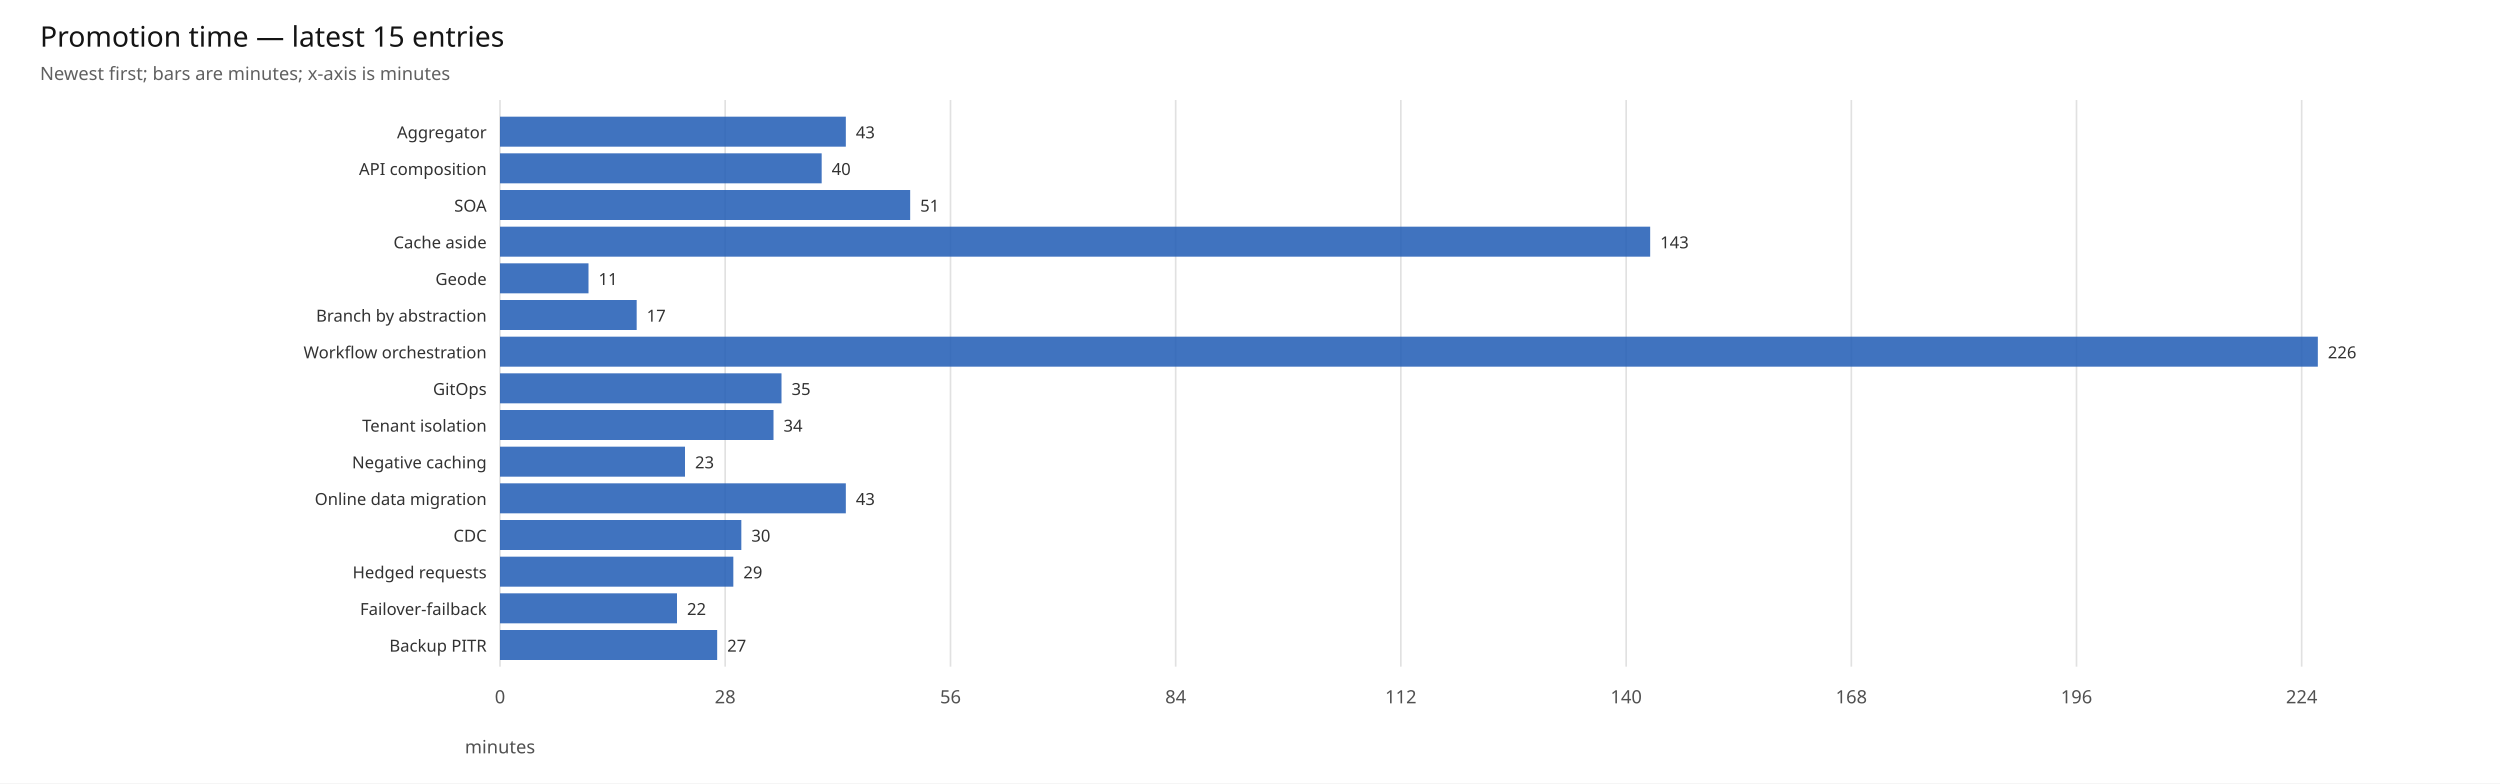
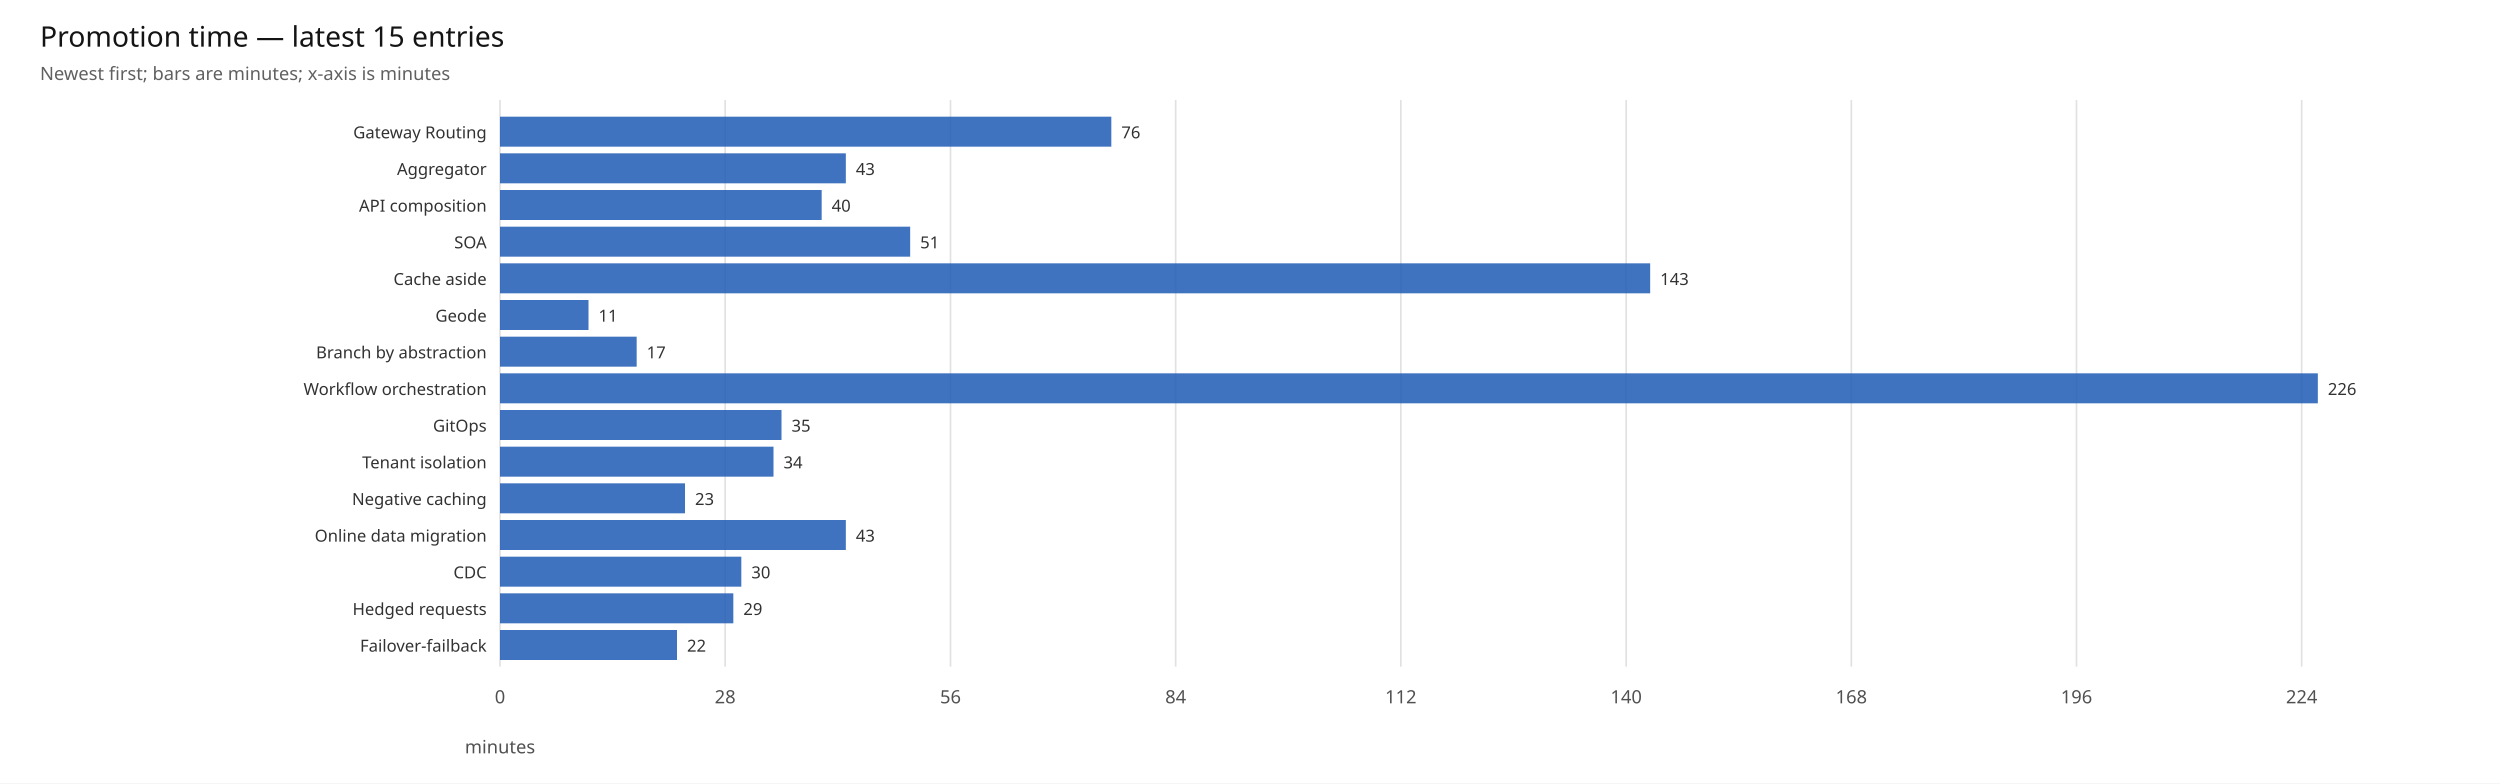
<svg xmlns="http://www.w3.org/2000/svg" width="1500" height="470" viewBox="0 0 1500 470">
  <rect width="100%" height="100%" fill="white" />
  <text x="24" y="28" font-family="Verdana" font-size="17" fill="#141414">Promotion time — latest 15 entries</text>
  <text x="24" y="48" font-family="Verdana" font-size="11" fill="#606060">Newest first; bars are minutes; x-axis is minutes</text>
  <line x1="300.0" y1="60" x2="300.0" y2="400" stroke="#e1e1e1" />
  <text x="300.0" y="422" text-anchor="middle" font-family="Verdana" font-size="11" fill="#505050">0</text>
  <line x1="435.1" y1="60" x2="435.1" y2="400" stroke="#e1e1e1" />
  <text x="435.1" y="422" text-anchor="middle" font-family="Verdana" font-size="11" fill="#505050">28</text>
  <line x1="570.3" y1="60" x2="570.3" y2="400" stroke="#e1e1e1" />
  <text x="570.3" y="422" text-anchor="middle" font-family="Verdana" font-size="11" fill="#505050">56</text>
  <line x1="705.4" y1="60" x2="705.4" y2="400" stroke="#e1e1e1" />
  <text x="705.4" y="422" text-anchor="middle" font-family="Verdana" font-size="11" fill="#505050">84</text>
  <line x1="840.5" y1="60" x2="840.5" y2="400" stroke="#e1e1e1" />
  <text x="840.5" y="422" text-anchor="middle" font-family="Verdana" font-size="11" fill="#505050">112</text>
  <line x1="975.7" y1="60" x2="975.7" y2="400" stroke="#e1e1e1" />
  <text x="975.7" y="422" text-anchor="middle" font-family="Verdana" font-size="11" fill="#505050">140</text>
  <line x1="1110.8" y1="60" x2="1110.8" y2="400" stroke="#e1e1e1" />
  <text x="1110.8" y="422" text-anchor="middle" font-family="Verdana" font-size="11" fill="#505050">168</text>
  <line x1="1245.9" y1="60" x2="1245.9" y2="400" stroke="#e1e1e1" />
  <text x="1245.9" y="422" text-anchor="middle" font-family="Verdana" font-size="11" fill="#505050">196</text>
  <line x1="1381.0" y1="60" x2="1381.0" y2="400" stroke="#e1e1e1" />
  <text x="1381.0" y="422" text-anchor="middle" font-family="Verdana" font-size="11" fill="#505050">224</text>
-   <rect x="300" y="70" width="207.5" height="18" fill="#1e5ab4" opacity="0.85" />
-   <text x="292" y="83" text-anchor="end" font-family="Verdana" font-size="10" fill="#323232">Aggregator</text>
-   <text x="513.5" y="83" font-family="Verdana" font-size="10" fill="#323232">43</text>
-   <rect x="300" y="92" width="193.0" height="18" fill="#1e5ab4" opacity="0.85" />
-   <text x="292" y="105" text-anchor="end" font-family="Verdana" font-size="10" fill="#323232">API composition</text>
-   <text x="499.0" y="105" font-family="Verdana" font-size="10" fill="#323232">40</text>
-   <rect x="300" y="114" width="246.1" height="18" fill="#1e5ab4" opacity="0.85" />
-   <text x="292" y="127" text-anchor="end" font-family="Verdana" font-size="10" fill="#323232">SOA</text>
-   <text x="552.1" y="127" font-family="Verdana" font-size="10" fill="#323232">51</text>
-   <rect x="300" y="136" width="690.1" height="18" fill="#1e5ab4" opacity="0.85" />
-   <text x="292" y="149" text-anchor="end" font-family="Verdana" font-size="10" fill="#323232">Cache aside</text>
-   <text x="996.1" y="149" font-family="Verdana" font-size="10" fill="#323232">143</text>
-   <rect x="300" y="158" width="53.1" height="18" fill="#1e5ab4" opacity="0.85" />
-   <text x="292" y="171" text-anchor="end" font-family="Verdana" font-size="10" fill="#323232">Geode</text>
-   <text x="359.1" y="171" font-family="Verdana" font-size="10" fill="#323232">11</text>
-   <rect x="300" y="180" width="82.0" height="18" fill="#1e5ab4" opacity="0.85" />
-   <text x="292" y="193" text-anchor="end" font-family="Verdana" font-size="10" fill="#323232">Branch by abstraction</text>
-   <text x="388.0" y="193" font-family="Verdana" font-size="10" fill="#323232">17</text>
-   <rect x="300" y="202" width="1090.7" height="18" fill="#1e5ab4" opacity="0.85" />
-   <text x="292" y="215" text-anchor="end" font-family="Verdana" font-size="10" fill="#323232">Workflow orchestration</text>
-   <text x="1396.7" y="215" font-family="Verdana" font-size="10" fill="#323232">226</text>
-   <rect x="300" y="224" width="168.9" height="18" fill="#1e5ab4" opacity="0.85" />
-   <text x="292" y="237" text-anchor="end" font-family="Verdana" font-size="10" fill="#323232">GitOps</text>
-   <text x="474.9" y="237" font-family="Verdana" font-size="10" fill="#323232">35</text>
-   <rect x="300" y="246" width="164.1" height="18" fill="#1e5ab4" opacity="0.85" />
-   <text x="292" y="259" text-anchor="end" font-family="Verdana" font-size="10" fill="#323232">Tenant isolation</text>
-   <text x="470.1" y="259" font-family="Verdana" font-size="10" fill="#323232">34</text>
-   <rect x="300" y="268" width="111.0" height="18" fill="#1e5ab4" opacity="0.85" />
-   <text x="292" y="281" text-anchor="end" font-family="Verdana" font-size="10" fill="#323232">Negative caching</text>
-   <text x="417.0" y="281" font-family="Verdana" font-size="10" fill="#323232">23</text>
-   <rect x="300" y="290" width="207.5" height="18" fill="#1e5ab4" opacity="0.85" />
-   <text x="292" y="303" text-anchor="end" font-family="Verdana" font-size="10" fill="#323232">Online data migration</text>
-   <text x="513.5" y="303" font-family="Verdana" font-size="10" fill="#323232">43</text>
-   <rect x="300" y="312" width="144.8" height="18" fill="#1e5ab4" opacity="0.85" />
-   <text x="292" y="325" text-anchor="end" font-family="Verdana" font-size="10" fill="#323232">CDC</text>
-   <text x="450.8" y="325" font-family="Verdana" font-size="10" fill="#323232">30</text>
-   <rect x="300" y="334" width="140.0" height="18" fill="#1e5ab4" opacity="0.85" />
-   <text x="292" y="347" text-anchor="end" font-family="Verdana" font-size="10" fill="#323232">Hedged requests</text>
-   <text x="446.0" y="347" font-family="Verdana" font-size="10" fill="#323232">29</text>
-   <rect x="300" y="356" width="106.2" height="18" fill="#1e5ab4" opacity="0.85" />
-   <text x="292" y="369" text-anchor="end" font-family="Verdana" font-size="10" fill="#323232">Failover-failback</text>
-   <text x="412.2" y="369" font-family="Verdana" font-size="10" fill="#323232">22</text>
-   <rect x="300" y="378" width="130.3" height="18" fill="#1e5ab4" opacity="0.85" />
-   <text x="292" y="391" text-anchor="end" font-family="Verdana" font-size="10" fill="#323232">Backup PITR</text>
-   <text x="436.3" y="391" font-family="Verdana" font-size="10" fill="#323232">27</text>
+   <rect x="300" y="70" width="366.8" height="18" fill="#1e5ab4" opacity="0.85" />
+   <text x="292" y="83" text-anchor="end" font-family="Verdana" font-size="10" fill="#323232">Gateway Routing</text>
+   <text x="672.8" y="83" font-family="Verdana" font-size="10" fill="#323232">76</text>
+   <rect x="300" y="92" width="207.5" height="18" fill="#1e5ab4" opacity="0.85" />
+   <text x="292" y="105" text-anchor="end" font-family="Verdana" font-size="10" fill="#323232">Aggregator</text>
+   <text x="513.5" y="105" font-family="Verdana" font-size="10" fill="#323232">43</text>
+   <rect x="300" y="114" width="193.0" height="18" fill="#1e5ab4" opacity="0.85" />
+   <text x="292" y="127" text-anchor="end" font-family="Verdana" font-size="10" fill="#323232">API composition</text>
+   <text x="499.0" y="127" font-family="Verdana" font-size="10" fill="#323232">40</text>
+   <rect x="300" y="136" width="246.1" height="18" fill="#1e5ab4" opacity="0.85" />
+   <text x="292" y="149" text-anchor="end" font-family="Verdana" font-size="10" fill="#323232">SOA</text>
+   <text x="552.1" y="149" font-family="Verdana" font-size="10" fill="#323232">51</text>
+   <rect x="300" y="158" width="690.1" height="18" fill="#1e5ab4" opacity="0.85" />
+   <text x="292" y="171" text-anchor="end" font-family="Verdana" font-size="10" fill="#323232">Cache aside</text>
+   <text x="996.1" y="171" font-family="Verdana" font-size="10" fill="#323232">143</text>
+   <rect x="300" y="180" width="53.1" height="18" fill="#1e5ab4" opacity="0.85" />
+   <text x="292" y="193" text-anchor="end" font-family="Verdana" font-size="10" fill="#323232">Geode</text>
+   <text x="359.1" y="193" font-family="Verdana" font-size="10" fill="#323232">11</text>
+   <rect x="300" y="202" width="82.0" height="18" fill="#1e5ab4" opacity="0.85" />
+   <text x="292" y="215" text-anchor="end" font-family="Verdana" font-size="10" fill="#323232">Branch by abstraction</text>
+   <text x="388.0" y="215" font-family="Verdana" font-size="10" fill="#323232">17</text>
+   <rect x="300" y="224" width="1090.7" height="18" fill="#1e5ab4" opacity="0.85" />
+   <text x="292" y="237" text-anchor="end" font-family="Verdana" font-size="10" fill="#323232">Workflow orchestration</text>
+   <text x="1396.7" y="237" font-family="Verdana" font-size="10" fill="#323232">226</text>
+   <rect x="300" y="246" width="168.9" height="18" fill="#1e5ab4" opacity="0.85" />
+   <text x="292" y="259" text-anchor="end" font-family="Verdana" font-size="10" fill="#323232">GitOps</text>
+   <text x="474.9" y="259" font-family="Verdana" font-size="10" fill="#323232">35</text>
+   <rect x="300" y="268" width="164.1" height="18" fill="#1e5ab4" opacity="0.85" />
+   <text x="292" y="281" text-anchor="end" font-family="Verdana" font-size="10" fill="#323232">Tenant isolation</text>
+   <text x="470.1" y="281" font-family="Verdana" font-size="10" fill="#323232">34</text>
+   <rect x="300" y="290" width="111.0" height="18" fill="#1e5ab4" opacity="0.85" />
+   <text x="292" y="303" text-anchor="end" font-family="Verdana" font-size="10" fill="#323232">Negative caching</text>
+   <text x="417.0" y="303" font-family="Verdana" font-size="10" fill="#323232">23</text>
+   <rect x="300" y="312" width="207.5" height="18" fill="#1e5ab4" opacity="0.85" />
+   <text x="292" y="325" text-anchor="end" font-family="Verdana" font-size="10" fill="#323232">Online data migration</text>
+   <text x="513.5" y="325" font-family="Verdana" font-size="10" fill="#323232">43</text>
+   <rect x="300" y="334" width="144.8" height="18" fill="#1e5ab4" opacity="0.85" />
+   <text x="292" y="347" text-anchor="end" font-family="Verdana" font-size="10" fill="#323232">CDC</text>
+   <text x="450.8" y="347" font-family="Verdana" font-size="10" fill="#323232">30</text>
+   <rect x="300" y="356" width="140.0" height="18" fill="#1e5ab4" opacity="0.85" />
+   <text x="292" y="369" text-anchor="end" font-family="Verdana" font-size="10" fill="#323232">Hedged requests</text>
+   <text x="446.0" y="369" font-family="Verdana" font-size="10" fill="#323232">29</text>
+   <rect x="300" y="378" width="106.2" height="18" fill="#1e5ab4" opacity="0.85" />
+   <text x="292" y="391" text-anchor="end" font-family="Verdana" font-size="10" fill="#323232">Failover-failback</text>
+   <text x="412.2" y="391" font-family="Verdana" font-size="10" fill="#323232">22</text>
  <text x="300" y="452" text-anchor="middle" font-family="Verdana" font-size="11" fill="#505050">minutes</text>
</svg>
